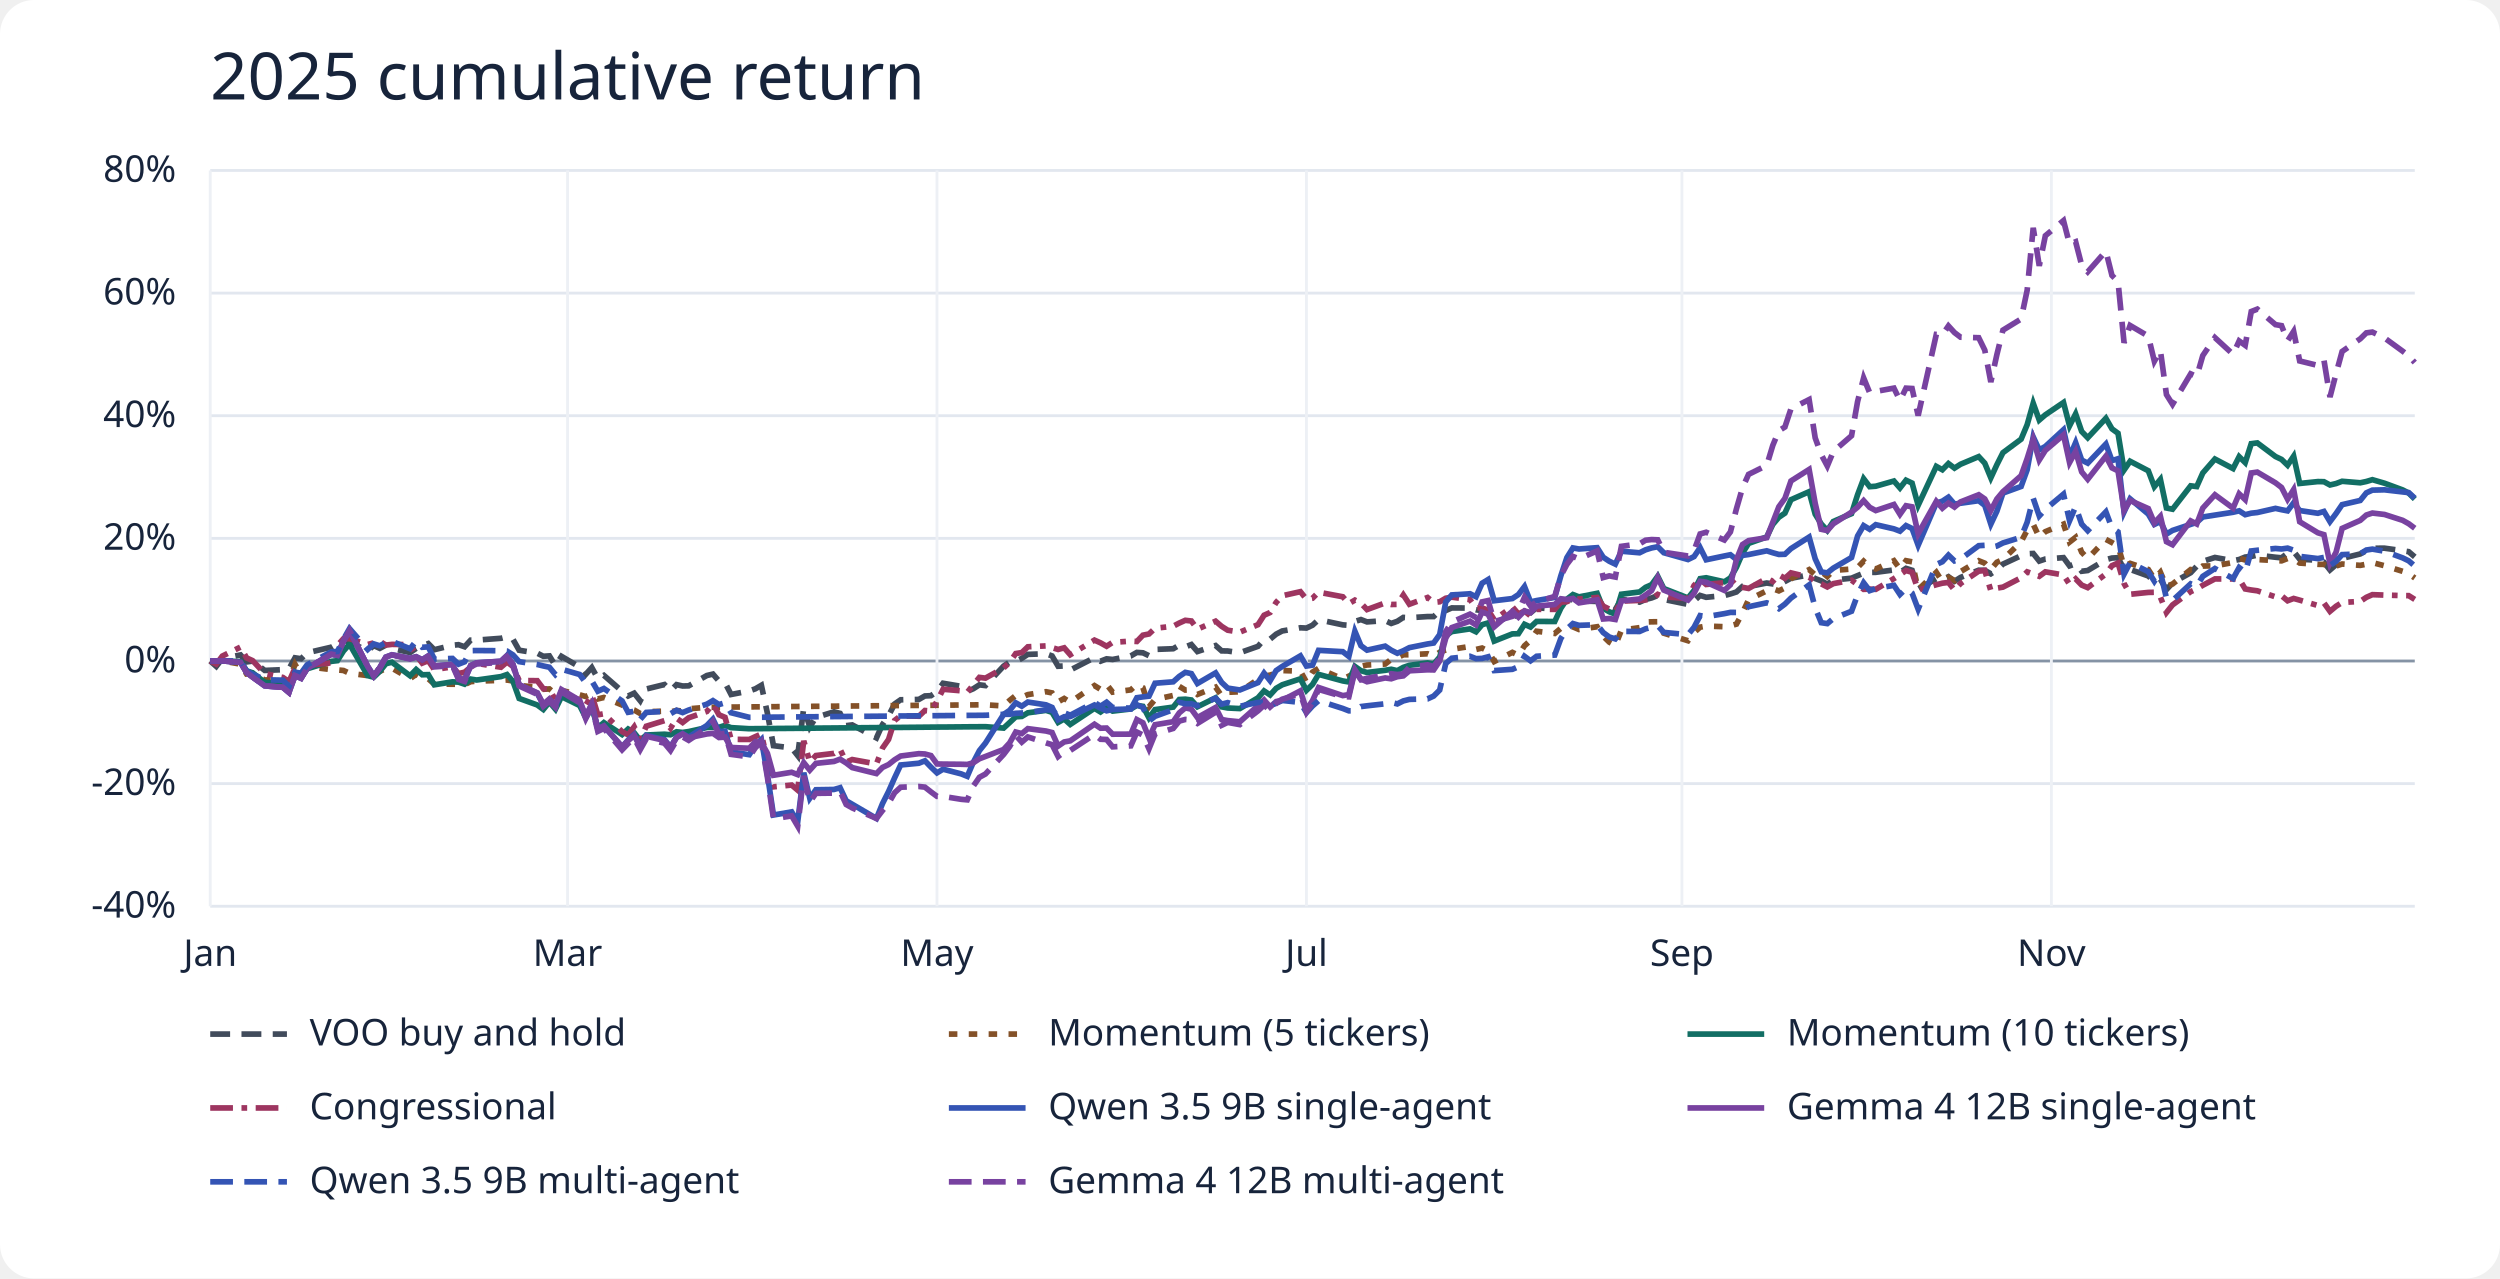
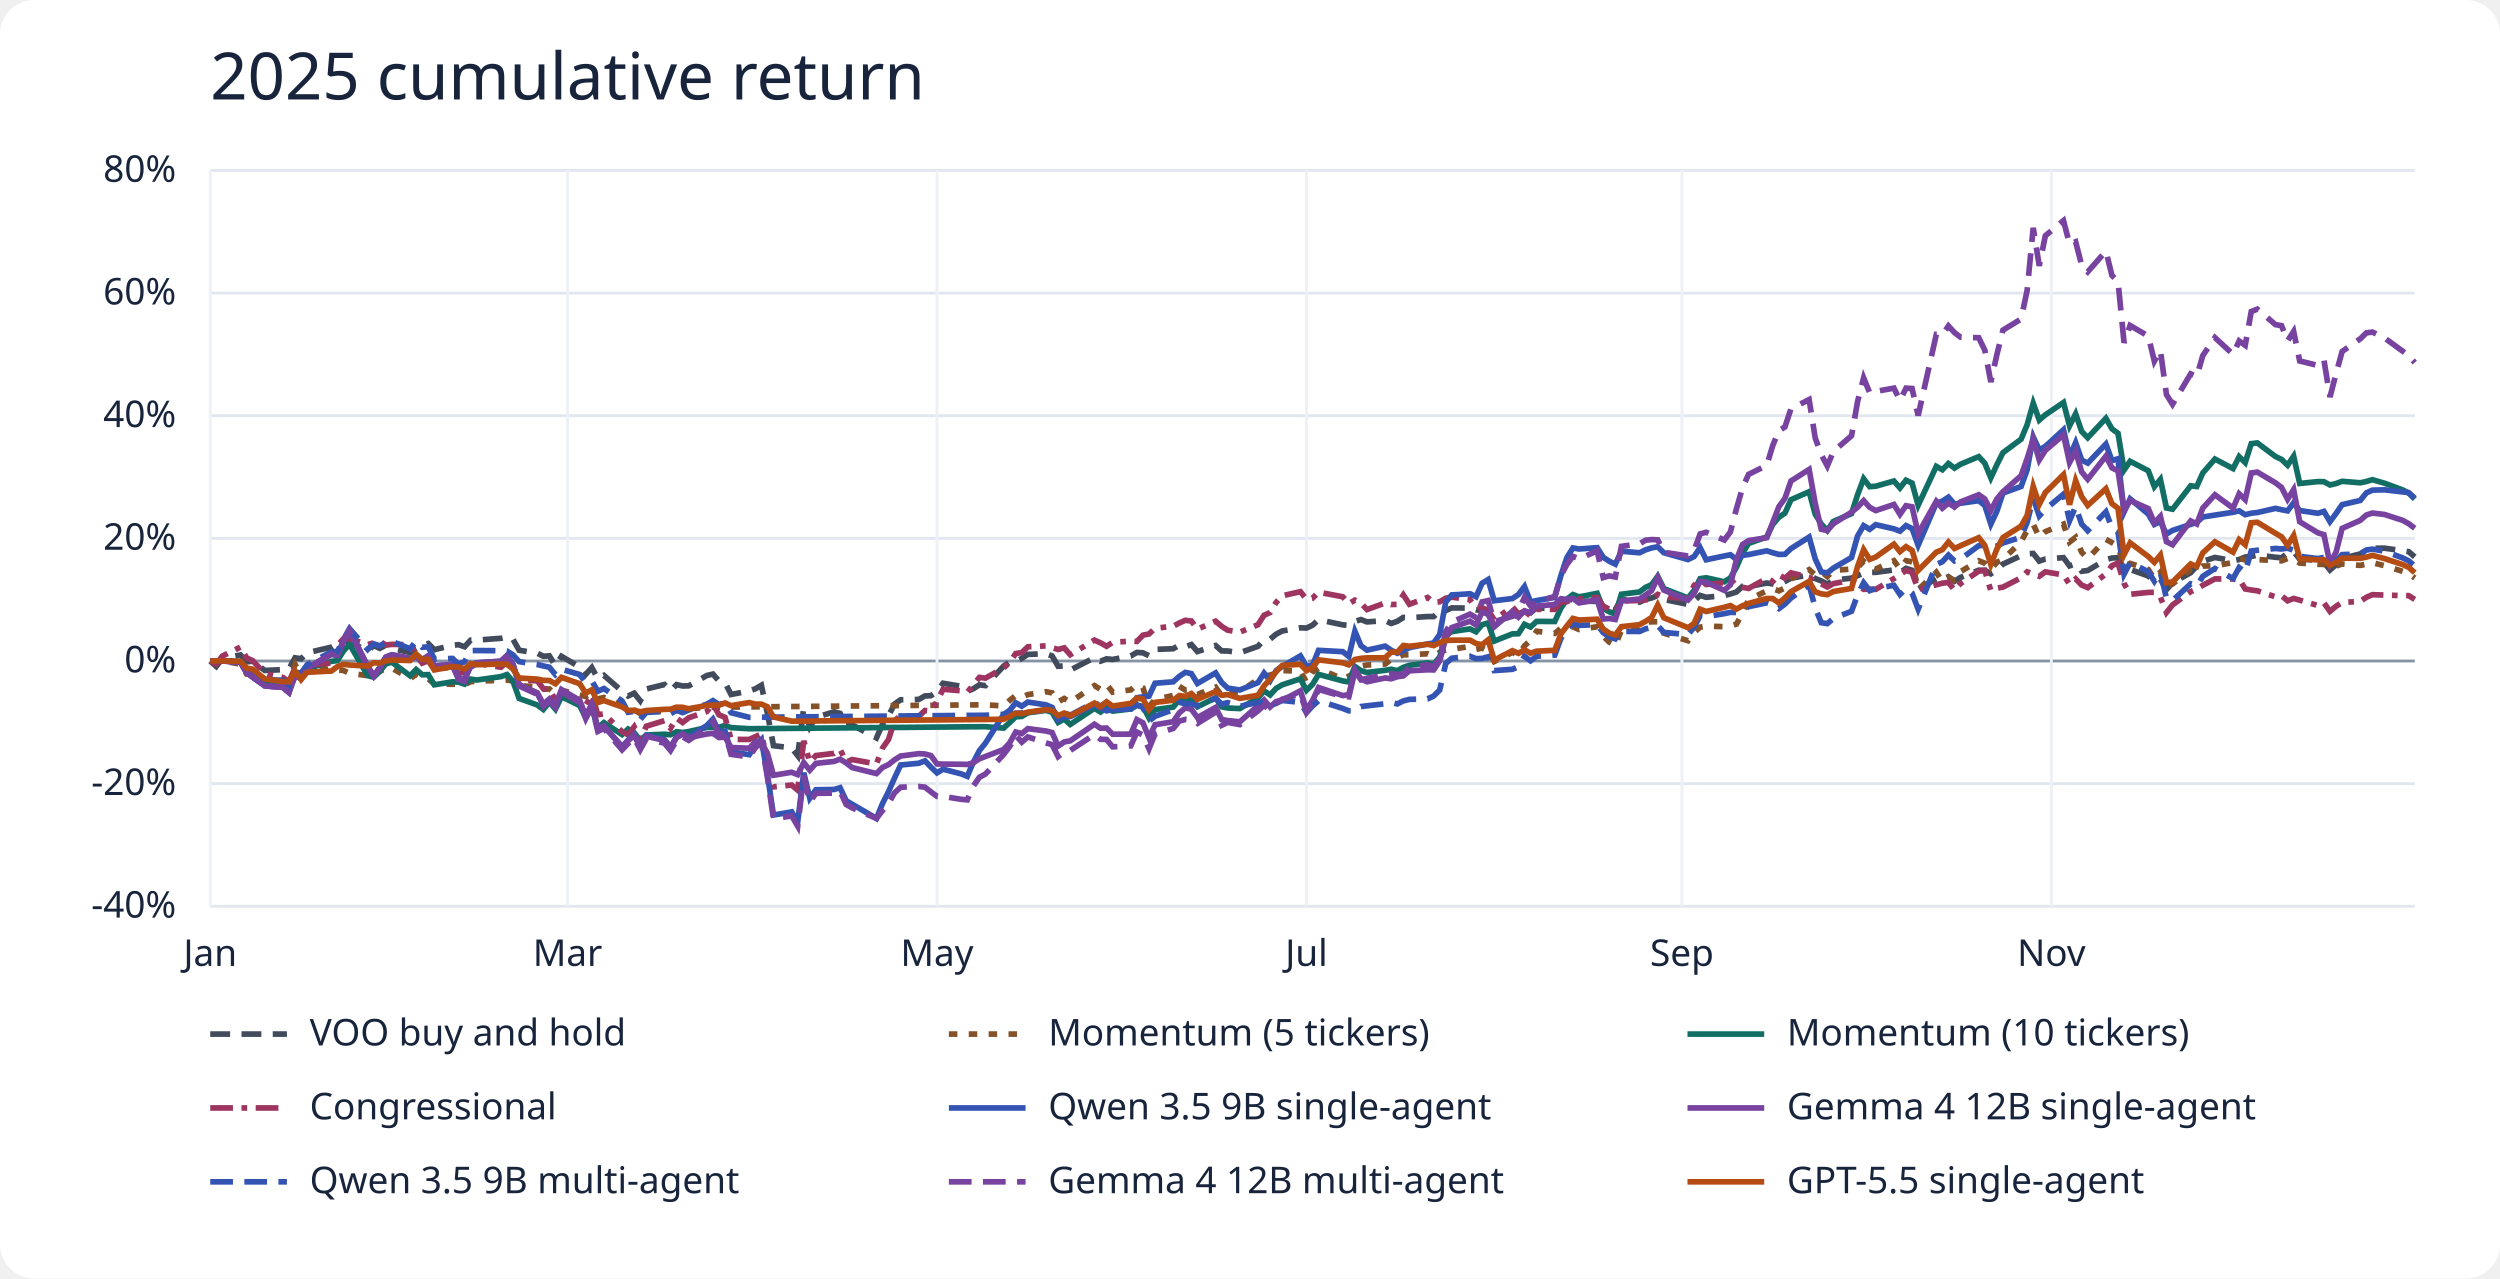
<svg xmlns="http://www.w3.org/2000/svg" aria-labelledby="title desc" viewBox="0 0 880 450" role="img">
  <rect width="880" height="450" rx="12" fill="white" />
  <g font-family="system-ui, sans-serif" fill="#17243b">
    <text x="74.00" y="35.00" font-size="23" text-anchor="start">2025 cumulative return</text>
    <path d="M74 319.00 H850" stroke="#e2e7ef" />
    <text x="62.00" y="323.00" font-size="13" text-anchor="end">-40%</text>
    <path d="M74 275.83 H850" stroke="#e2e7ef" />
    <text x="62.00" y="279.83" font-size="13" text-anchor="end">-20%</text>
    <path d="M74 232.67 H850" stroke="#8593a5" />
    <text x="62.00" y="236.67" font-size="13" text-anchor="end">0%</text>
    <path d="M74 189.50 H850" stroke="#e2e7ef" />
    <text x="62.00" y="193.50" font-size="13" text-anchor="end">20%</text>
    <path d="M74 146.33 H850" stroke="#e2e7ef" />
    <text x="62.00" y="150.33" font-size="13" text-anchor="end">40%</text>
    <path d="M74 103.17 H850" stroke="#e2e7ef" />
    <text x="62.00" y="107.17" font-size="13" text-anchor="end">60%</text>
    <path d="M74 60.00 H850" stroke="#e2e7ef" />
    <text x="62.00" y="64.00" font-size="13" text-anchor="end">80%</text>
    <path d="M74.00 60 V319" stroke="#edf0f5" />
    <text x="74.00" y="340.00" font-size="13" text-anchor="middle">Jan</text>
    <path d="M199.78 60 V319" stroke="#edf0f5" />
    <text x="199.78" y="340.00" font-size="13" text-anchor="middle">Mar</text>
    <path d="M329.82 60 V319" stroke="#edf0f5" />
    <text x="329.82" y="340.00" font-size="13" text-anchor="middle">May</text>
    <path d="M459.87 60 V319" stroke="#edf0f5" />
    <text x="459.87" y="340.00" font-size="13" text-anchor="middle">Jul</text>
    <path d="M592.04 60 V319" stroke="#edf0f5" />
    <text x="592.04" y="340.00" font-size="13" text-anchor="middle">Sep</text>
    <path d="M722.09 60 V319" stroke="#edf0f5" />
    <text x="722.09" y="340.00" font-size="13" text-anchor="middle">Nov</text>
    <polyline stroke="#414b5b" stroke-width="2" fill="none" stroke-dasharray="7 4" points="74.00,232.67 76.13,234.57 78.26,231.81 84.66,230.54 86.79,233.00 88.92,232.71 93.19,235.99 99.58,235.72 101.71,235.44 103.85,231.55 105.98,231.87 108.11,229.79 116.64,227.80 118.77,226.55 120.90,225.32 123.03,225.99 129.43,229.09 131.56,227.25 133.69,228.22 135.82,227.07 137.96,228.25 144.35,229.70 146.48,228.24 148.62,227.34 150.75,226.54 152.88,228.70 159.27,227.13 161.41,226.93 163.54,227.66 165.67,225.33 167.80,225.32 176.33,224.68 178.46,224.14 180.59,225.08 182.73,228.88 189.12,229.92 191.25,231.01 193.38,230.87 195.52,234.37 197.65,231.04 204.04,234.78 206.18,237.36 208.31,234.99 210.44,238.86 212.57,237.73 218.97,243.31 221.10,244.99 223.23,244.00 225.36,246.67 227.49,242.53 233.89,240.96 236.02,243.15 238.15,240.99 240.29,241.47 242.42,241.42 248.81,237.78 250.95,237.28 253.08,239.74 255.21,240.32 257.34,244.46 263.74,243.22 265.87,242.47 268.00,241.23 270.13,251.08 272.26,262.48 278.66,263.26 280.79,265.98 282.92,249.12 285.05,255.90 287.19,252.52 293.58,250.56 295.71,251.11 297.85,255.43 299.98,255.17 308.51,259.75 310.64,255.01 312.77,251.91 314.90,247.80 317.03,246.32 323.43,246.20 325.56,244.98 327.69,244.88 329.82,243.44 331.96,240.51 338.35,241.59 340.48,243.35 342.62,242.43 344.75,241.06 346.88,241.33 353.27,234.46 355.41,233.06 357.54,232.79 359.67,231.73 361.80,230.34 368.20,230.12 370.33,230.89 372.46,234.52 374.59,234.42 376.73,235.86 385.25,231.50 387.38,232.74 389.52,231.91 391.65,232.13 398.04,230.88 400.18,229.65 402.31,229.79 404.44,230.81 406.57,228.59 412.97,228.35 415.10,227.10 417.23,227.71 419.36,226.88 421.49,229.34 427.89,227.23 430.02,229.11 432.15,229.15 436.42,229.76 442.81,227.51 444.95,225.09 447.08,224.98 449.21,223.22 451.34,222.10 457.74,220.98 459.87,221.08 462.00,220.08 464.13,218.12 472.66,219.95 474.79,220.10 476.92,218.76 479.05,218.09 481.19,218.91 487.58,218.46 489.71,219.45 491.85,218.70 493.98,217.33 496.11,217.44 502.51,217.03 504.64,217.03 506.77,215.07 508.90,214.91 511.03,213.99 517.43,214.04 519.56,214.65 521.69,214.93 523.82,215.80 525.96,219.61 532.35,216.15 534.48,217.26 536.62,215.56 538.75,215.70 540.88,213.92 547.27,214.40 549.41,211.92 551.54,211.10 553.67,211.09 555.80,211.60 562.20,211.69 564.33,212.97 566.46,213.59 568.59,214.51 570.73,210.95 577.12,211.95 579.25,211.01 581.38,210.47 583.52,209.63 585.65,211.00 594.18,212.74 596.31,211.54 598.44,209.60 600.57,210.25 606.97,209.64 609.10,209.06 611.23,208.37 613.36,206.42 615.49,206.48 621.89,205.22 624.02,205.54 626.15,205.82 628.29,204.68 630.42,203.55 636.81,202.37 638.95,203.65 641.08,204.46 643.21,205.62 645.34,204.20 651.74,203.52 653.87,202.62 656.00,201.75 658.13,201.48 660.26,201.46 666.66,200.62 668.79,201.50 670.92,200.07 673.05,200.74 675.19,207.34 681.58,203.72 683.71,204.06 685.85,203.00 687.98,204.60 690.11,203.26 696.51,200.71 698.64,200.74 700.77,201.98 702.90,200.60 705.03,198.57 711.43,195.60 713.56,194.93 715.69,194.82 717.82,197.50 719.96,196.78 726.35,196.29 728.48,199.19 730.62,198.44 732.75,201.08 734.88,200.82 741.27,197.00 743.41,196.43 745.54,196.31 747.67,200.38 749.80,200.44 756.20,202.75 758.33,204.75 760.46,203.88 762.59,207.55 764.73,205.18 771.12,201.59 773.25,199.31 775.38,197.60 779.65,196.23 786.04,197.38 788.18,196.95 790.31,196.08 792.44,195.87 794.57,195.40 800.97,196.15 803.10,196.35 805.23,194.73 807.36,194.12 809.49,196.84 815.89,197.20 818.02,197.90 820.15,200.63 822.29,198.77 824.42,196.56 830.81,194.99 832.95,193.82 835.08,192.98 839.34,192.96 845.74,193.85 847.87,194.20 850.00,196.02" />
    <path stroke="#414b5b" stroke-width="2" fill="none" stroke-dasharray="7 4" d="M74 364 h27" />
    <text x="109.00" y="368.00" font-size="13" text-anchor="start">VOO buy and hold</text>
    <polyline stroke="#845128" stroke-width="2" fill="none" stroke-dasharray="3 4" points="74.00,232.67 76.13,232.65 78.26,232.63 84.66,233.78 86.79,237.23 88.92,237.01 93.19,239.38 99.58,238.89 101.71,239.82 103.85,233.85 105.98,237.46 108.11,234.66 116.64,235.70 118.77,235.81 120.90,236.01 123.03,236.99 129.43,237.81 131.56,235.51 133.69,236.33 135.82,235.29 137.96,235.18 144.35,238.87 146.48,237.41 148.62,238.73 150.75,238.91 152.88,240.82 159.27,240.84 161.41,240.89 163.54,241.00 165.67,239.95 167.80,239.76 176.33,239.49 178.46,239.37 180.59,239.71 182.73,241.27 189.12,241.92 191.25,242.63 193.38,242.50 195.52,244.27 197.65,243.01 204.04,244.58 206.18,245.17 208.31,244.20 210.44,246.03 212.57,245.51 218.97,248.16 221.10,249.28 223.23,249.93 225.36,251.16 227.49,250.50 233.89,250.35 236.02,250.58 238.15,250.09 240.29,250.29 242.42,249.50 248.81,248.97 250.95,248.95 253.08,248.93 255.21,248.91 257.34,248.89 263.74,248.83 265.87,248.81 268.00,248.80 270.13,248.78 272.26,248.76 278.66,248.70 280.79,248.68 282.92,248.66 285.05,248.64 287.19,248.62 293.58,248.57 295.71,248.55 297.85,248.53 299.98,248.51 308.51,248.43 310.64,248.41 312.77,248.39 314.90,248.37 317.03,248.35 323.43,248.30 325.56,248.28 327.69,248.26 329.82,248.24 331.96,248.22 338.35,248.16 340.48,248.14 342.62,248.12 344.75,248.10 346.88,248.09 353.27,248.50 355.41,246.53 357.54,244.82 359.67,245.41 361.80,244.50 368.20,243.48 370.33,243.91 372.46,247.05 374.59,245.87 376.73,247.18 385.25,241.33 387.38,242.65 389.52,240.90 391.65,243.64 398.04,242.84 400.18,240.93 402.31,242.08 404.44,248.80 406.57,246.20 412.97,244.81 415.10,241.61 417.23,242.90 419.36,242.83 421.49,244.45 427.89,241.88 430.02,244.97 432.15,243.69 436.42,243.50 442.81,239.13 444.95,237.99 447.08,237.63 449.21,236.92 451.34,236.04 457.74,236.23 459.87,240.12 462.00,236.58 464.13,235.27 472.66,239.03 474.79,238.01 476.92,236.98 479.05,234.58 481.19,234.08 487.58,233.75 489.71,232.07 491.85,231.49 493.98,230.49 496.11,230.46 502.51,230.13 504.64,231.06 506.77,229.59 508.90,228.79 511.03,228.55 517.43,227.55 519.56,228.61 521.69,228.11 523.82,229.16 525.96,232.86 532.35,229.64 534.48,230.67 536.62,227.31 538.75,225.41 540.88,222.20 547.27,222.97 549.41,221.16 551.54,220.63 553.67,220.66 555.80,221.58 562.20,220.61 564.33,223.95 566.46,226.03 568.59,227.25 570.73,221.83 577.12,220.93 579.25,218.97 581.38,218.88 583.52,218.86 585.65,222.88 594.18,225.54 596.31,222.66 598.44,220.76 600.57,220.38 606.97,220.60 609.10,220.29 611.23,219.69 613.36,215.75 615.49,211.10 621.89,207.96 624.02,207.23 626.15,207.99 628.29,206.95 630.42,203.68 636.81,200.51 638.95,202.37 641.08,201.20 643.21,202.94 645.34,200.79 651.74,200.30 653.87,199.77 656.00,197.54 658.13,199.57 660.26,200.29 666.66,197.36 668.79,200.26 670.92,197.36 673.05,197.76 675.19,207.59 681.58,201.44 683.71,204.74 685.85,203.25 687.98,204.34 690.11,201.22 696.51,197.38 698.64,198.24 700.77,200.46 702.90,197.91 705.03,196.93 711.43,190.71 713.56,186.64 715.69,184.53 717.82,189.13 719.96,187.14 726.35,184.50 728.48,190.82 730.62,189.14 732.75,194.38 734.88,196.62 741.27,189.87 743.41,190.98 745.54,192.22 747.67,199.37 749.80,198.30 756.20,200.46 758.33,203.81 760.46,201.43 762.59,206.41 764.73,205.58 771.12,200.48 773.25,200.80 775.38,199.24 779.65,199.20 786.04,197.99 788.18,196.52 790.31,197.12 792.44,196.65 794.57,196.97 800.97,197.32 803.10,197.42 805.23,196.59 807.36,196.75 809.49,198.20 815.89,198.64 818.02,198.67 820.15,199.70 822.29,199.25 824.42,198.53 830.81,199.01 832.95,198.60 835.08,198.03 839.34,199.14 845.74,201.11 847.87,201.96 850.00,203.45" />
    <path stroke="#845128" stroke-width="2" fill="none" stroke-dasharray="3 4" d="M334 364 h27" />
    <text x="369.00" y="368.00" font-size="13" text-anchor="start">Momentum (5 tickers)</text>
    <polyline stroke="#126e64" stroke-width="2" fill="none" points="74.00,232.67 76.13,232.65 78.26,232.63 84.66,232.89 86.79,236.13 88.92,236.83 93.19,240.18 99.58,240.79 101.71,242.02 103.85,236.64 105.98,238.41 108.11,235.42 116.64,232.79 118.77,232.55 120.90,229.15 123.03,226.76 129.43,237.83 131.56,238.37 133.69,236.30 135.82,233.64 137.96,233.10 144.35,237.87 146.48,235.67 148.62,237.52 150.75,237.47 152.88,241.05 159.27,240.00 161.41,240.12 163.54,240.83 165.67,239.04 167.80,239.37 176.33,238.17 178.46,237.44 180.59,239.89 182.73,245.85 189.12,248.15 191.25,249.73 193.38,247.13 195.52,249.63 197.65,245.23 204.04,248.35 206.18,252.60 208.31,249.10 210.44,256.18 212.57,254.36 218.97,258.56 221.10,256.62 223.23,257.93 225.36,260.64 227.49,258.73 233.89,258.44 236.02,258.64 238.15,257.59 240.29,257.82 242.42,257.51 248.81,256.08 250.95,255.98 253.08,256.01 255.21,255.35 257.34,256.13 263.74,256.51 265.87,256.49 268.00,256.47 270.13,256.45 272.26,256.43 278.66,256.38 280.79,256.36 282.92,256.34 285.05,256.32 287.19,256.30 293.58,256.25 295.71,256.23 297.85,256.21 299.98,256.19 308.51,256.12 310.64,256.10 312.77,256.08 314.90,256.06 317.03,256.05 323.43,255.99 325.56,255.97 327.69,255.95 329.82,255.93 331.96,255.92 338.35,255.86 340.48,255.84 342.62,255.82 344.75,255.81 346.88,255.79 353.27,256.29 355.41,254.32 357.54,252.32 359.67,252.18 361.80,250.91 368.20,250.05 370.33,250.74 372.46,254.29 374.59,253.09 376.73,255.00 385.25,249.33 387.38,250.62 389.52,249.09 391.65,250.31 398.04,249.56 400.18,248.29 402.31,248.63 404.44,252.70 406.57,249.78 412.97,248.90 415.10,246.23 417.23,246.11 419.36,246.40 421.49,248.78 427.89,245.63 430.02,248.82 432.15,249.21 436.42,249.42 442.81,245.63 444.95,243.20 447.08,244.63 449.21,242.29 451.34,241.05 457.74,238.95 459.87,243.00 462.00,240.93 464.13,237.38 472.66,239.69 474.79,240.05 476.92,234.59 479.05,236.09 481.19,236.71 487.58,235.95 489.71,235.58 491.85,236.07 493.98,234.91 496.11,234.19 502.51,233.36 504.64,233.76 506.77,231.29 508.90,223.77 511.03,222.32 517.43,221.37 519.56,222.40 521.69,219.89 523.82,219.27 525.96,225.66 532.35,223.13 534.48,223.07 536.62,219.75 538.75,220.72 540.88,218.74 547.27,218.77 549.41,214.11 551.54,210.92 553.67,209.29 555.80,210.10 562.20,208.85 564.33,214.14 566.46,215.35 568.59,216.23 570.73,209.17 577.12,208.37 579.25,206.74 581.38,205.79 583.52,202.85 585.65,207.16 594.18,210.49 596.31,207.84 598.44,203.69 600.57,203.37 606.97,204.79 609.10,203.42 611.23,199.67 613.36,194.71 615.49,191.28 621.89,189.01 624.02,184.60 626.15,182.08 628.29,180.63 630.42,175.90 636.81,173.08 638.95,180.99 641.08,184.44 643.21,186.73 645.34,183.55 651.74,180.79 653.87,174.15 656.00,168.51 658.13,171.31 660.26,171.15 666.66,169.32 668.79,171.77 670.92,169.04 673.05,170.05 675.19,177.86 681.58,164.17 683.71,165.35 685.85,163.17 687.98,164.78 690.11,163.42 696.51,160.73 698.64,163.04 700.77,168.20 702.90,163.58 705.03,159.35 711.43,154.59 713.56,149.49 715.69,141.95 717.82,147.86 719.96,146.02 726.35,141.68 728.48,149.90 730.62,145.69 732.75,151.88 734.88,154.09 741.27,147.24 743.41,150.96 745.54,152.51 747.67,165.44 749.80,162.37 756.20,165.71 758.33,171.32 760.46,168.75 762.59,178.81 764.73,179.24 771.12,171.01 773.25,171.27 775.38,166.49 779.65,161.58 786.04,164.94 788.18,160.75 790.31,162.84 792.44,156.17 794.57,155.90 800.97,160.70 803.10,161.71 805.23,163.76 807.36,160.58 809.49,170.18 815.89,169.52 818.02,169.56 820.15,170.71 822.29,170.21 824.42,169.41 830.81,169.94 832.95,169.49 835.08,168.85 839.34,170.09 845.74,172.45 847.87,173.56 850.00,175.68" />
    <path stroke="#126e64" stroke-width="2" fill="none" d="M594 364 h27" />
    <text x="629.00" y="368.00" font-size="13" text-anchor="start">Momentum (10 tickers)</text>
    <polyline stroke="#9d3560" stroke-width="2" fill="none" stroke-dasharray="8 3 2 3" points="74.00,232.67 76.13,233.77 78.26,230.94 84.66,227.77 86.79,231.57 88.92,232.54 93.19,237.10 99.58,238.46 101.71,239.94 103.85,235.13 105.98,237.69 108.11,234.26 116.64,233.32 118.77,227.18 120.90,224.83 123.03,224.81 129.43,226.87 131.56,226.29 133.69,225.74 135.82,227.07 137.96,226.82 144.35,226.92 146.48,230.65 148.62,233.43 150.75,232.56 152.88,235.70 159.27,234.73 161.41,237.08 163.54,236.62 165.67,234.81 167.80,233.51 176.33,234.87 178.46,233.05 180.59,234.59 182.73,239.53 189.12,239.61 191.25,242.44 193.38,242.62 195.52,246.43 197.65,243.57 204.04,246.49 206.18,248.27 208.31,244.59 210.44,251.61 212.57,251.24 218.97,257.54 221.10,258.66 223.23,255.83 225.36,260.26 227.49,255.63 233.89,253.66 236.02,256.33 238.15,252.82 240.29,254.32 242.42,252.66 248.81,250.44 250.95,247.82 253.08,251.61 255.21,252.51 257.34,260.25 263.74,260.29 265.87,259.30 268.00,258.38 270.13,267.77 272.26,276.97 278.66,276.34 280.79,278.14 282.92,260.78 285.05,268.27 287.19,265.95 293.58,265.19 295.71,263.74 297.85,268.26 299.98,267.36 308.51,268.91 310.64,263.32 312.77,260.28 314.90,253.60 317.03,251.95 323.43,252.11 325.56,250.10 327.69,250.28 329.82,246.89 331.96,242.62 338.35,243.16 340.48,243.68 342.62,241.06 344.75,238.44 346.88,238.70 353.27,235.12 355.41,233.13 357.54,230.05 359.67,229.71 361.80,227.67 368.20,227.36 370.33,227.96 372.46,228.61 374.59,228.03 376.73,230.47 385.25,225.32 387.38,226.28 389.52,227.48 391.65,226.11 398.04,225.68 400.18,225.80 402.31,223.58 404.44,223.16 406.57,221.15 412.97,220.43 415.10,219.31 417.23,218.35 419.36,218.59 421.49,221.48 427.89,218.66 430.02,220.47 432.15,221.83 436.42,222.51 442.81,219.89 444.95,216.56 447.08,215.61 449.21,212.03 451.34,209.71 457.74,208.27 459.87,210.92 462.00,210.58 464.13,208.45 472.66,210.06 474.79,212.49 476.92,211.24 479.05,212.32 481.19,214.57 487.58,212.23 489.71,212.78 491.85,212.74 493.98,209.43 496.11,212.69 502.51,210.32 504.64,212.05 506.77,211.83 508.90,210.57 511.03,210.20 517.43,211.07 519.56,214.02 521.69,213.98 523.82,214.80 525.96,218.17 532.35,213.58 534.48,216.11 536.62,215.08 538.75,216.79 540.88,214.49 547.27,214.49 549.41,212.00 551.54,211.79 553.67,210.80 555.80,210.84 562.20,210.32 564.33,213.36 566.46,214.41 568.59,215.35 570.73,211.59 577.12,211.35 579.25,211.16 581.38,210.82 583.52,209.22 585.65,210.04 594.18,210.73 596.31,206.09 598.44,203.88 600.57,205.74 606.97,205.09 609.10,203.86 611.23,206.13 613.36,206.74 615.49,207.13 621.89,203.58 624.02,204.68 626.15,202.36 628.29,203.56 630.42,201.65 636.81,203.19 638.95,204.64 641.08,205.52 643.21,206.61 645.34,205.43 651.74,204.23 653.87,205.81 656.00,207.45 658.13,207.36 660.26,207.45 666.66,203.66 668.79,202.28 670.92,200.83 673.05,201.45 675.19,207.71 681.58,205.83 683.71,205.28 685.85,205.02 687.98,207.73 690.11,205.39 696.51,201.05 698.64,200.80 700.77,207.91 702.90,207.02 705.03,206.67 711.43,203.37 713.56,201.29 715.69,202.03 717.82,202.86 719.96,201.29 726.35,202.39 728.48,205.68 730.62,203.77 732.75,205.95 734.88,206.85 741.27,202.05 743.41,199.11 745.54,198.17 747.67,205.41 749.80,209.19 756.20,208.53 758.33,208.49 760.46,210.21 762.59,215.62 764.73,212.93 771.12,208.25 773.25,207.32 775.38,206.02 779.65,203.78 786.04,203.80 788.18,203.80 790.31,207.31 792.44,207.68 794.57,207.96 800.97,210.09 803.10,209.70 805.23,211.47 807.36,210.66 809.49,211.25 815.89,213.14 818.02,212.20 820.15,215.19 822.29,213.40 824.42,212.07 830.81,211.70 832.95,210.26 835.08,209.32 839.34,209.47 845.74,209.65 847.87,209.67 850.00,211.00" />
    <path stroke="#9d3560" stroke-width="2" fill="none" stroke-dasharray="8 3 2 3" d="M74 390 h27" />
    <text x="109.00" y="394.00" font-size="13" text-anchor="start">Congressional</text>
    <polyline stroke="#3454b4" stroke-width="2" fill="none" points="74.00,232.67 76.13,232.65 78.26,232.63 84.66,233.16 86.79,236.70 88.92,238.32 93.19,241.43 99.58,241.93 101.71,243.73 103.85,237.80 105.98,238.74 108.11,235.27 116.64,230.24 118.77,230.68 120.90,225.67 123.03,221.95 129.43,234.57 131.56,237.94 133.69,235.03 135.82,231.30 137.96,230.49 144.35,231.77 146.48,231.18 148.62,232.22 150.75,230.87 152.88,234.42 159.27,233.88 161.41,238.60 163.54,239.35 165.67,234.26 167.80,233.32 176.33,232.79 178.46,230.79 180.59,233.92 182.73,241.05 189.12,244.00 191.25,248.14 193.38,246.25 195.52,248.59 197.65,243.21 204.04,247.05 206.18,252.30 208.31,248.03 210.44,256.60 212.57,255.55 218.97,262.90 221.10,260.49 223.23,258.60 225.36,262.64 227.49,258.85 233.89,260.36 236.02,262.93 238.15,259.48 240.29,258.22 242.42,259.45 248.81,255.37 250.95,253.14 253.08,257.54 255.21,257.39 257.34,264.68 263.74,265.65 265.87,262.39 268.00,260.31 270.13,272.65 272.26,286.89 278.66,285.77 280.79,289.30 282.92,271.99 285.05,281.01 287.19,277.99 293.58,277.89 295.71,277.27 297.85,281.85 299.98,283.09 308.51,288.08 310.64,282.86 312.77,278.62 314.90,273.80 317.03,269.27 323.43,268.66 325.56,267.80 327.69,270.01 329.82,272.05 331.96,270.76 338.35,272.41 340.48,273.27 342.62,268.29 344.75,264.22 346.88,261.57 353.27,251.48 355.41,250.03 357.54,247.39 359.67,248.59 361.80,247.12 368.20,248.10 370.33,249.01 372.46,253.36 374.59,252.29 376.73,252.24 385.25,248.15 387.38,249.26 389.52,250.21 391.65,249.74 398.04,249.57 400.18,245.60 402.31,245.30 404.44,245.05 406.57,240.50 412.97,240.00 415.10,238.09 417.23,236.67 419.36,237.11 421.49,240.59 427.89,236.86 430.02,240.21 432.15,242.21 436.42,242.87 442.81,240.29 444.95,236.93 447.08,239.61 449.21,236.04 451.34,234.59 457.74,230.86 459.87,234.45 462.00,234.13 464.13,228.92 472.66,229.39 474.79,231.07 476.92,222.21 479.05,227.28 481.19,228.85 487.58,227.44 489.71,228.87 491.85,229.95 493.98,229.06 496.11,227.96 502.51,226.67 504.64,226.34 506.77,223.35 508.90,211.91 511.03,209.41 517.43,209.00 519.56,210.05 521.69,205.30 523.82,204.00 525.96,211.46 532.35,210.69 534.48,209.29 536.62,206.46 538.75,211.86 540.88,211.40 547.27,210.29 549.41,202.71 551.54,196.28 553.67,192.87 555.80,193.25 562.20,192.78 564.33,196.15 566.46,197.55 568.59,198.58 570.73,194.03 577.12,194.58 579.25,193.53 581.38,192.87 583.52,192.45 585.65,194.56 594.18,196.96 596.31,195.92 598.44,192.78 600.57,197.04 606.97,195.70 609.10,195.27 611.23,196.94 613.36,195.49 615.49,195.20 621.89,193.89 624.02,194.57 626.15,195.16 628.29,195.10 630.42,193.11 636.81,189.05 638.95,196.71 641.08,201.31 643.21,201.66 645.34,199.97 651.74,196.24 653.87,188.67 656.00,185.02 658.13,186.32 660.26,184.68 666.66,186.16 668.79,186.97 670.92,185.00 673.05,186.04 675.19,191.93 681.58,177.10 683.71,176.41 685.85,175.00 687.98,177.45 690.11,177.14 696.51,176.25 698.64,177.90 700.77,184.50 702.90,179.95 705.03,173.57 711.43,171.24 713.56,165.36 715.69,153.79 717.82,158.36 719.96,157.15 726.35,151.26 728.48,160.80 730.62,155.80 732.75,161.94 734.88,163.03 741.27,156.30 743.41,162.15 745.54,161.47 747.67,180.20 749.80,175.59 756.20,180.96 758.33,184.60 760.46,183.58 762.59,187.98 764.73,186.71 771.12,184.58 773.25,183.87 775.38,181.98 779.65,181.31 786.04,180.32 788.18,179.82 790.31,181.17 792.44,180.64 794.57,180.41 800.97,178.95 803.10,179.42 805.23,179.83 807.36,176.98 809.49,179.71 815.89,180.67 818.02,180.03 820.15,183.62 822.29,180.76 824.42,177.64 830.81,176.16 832.95,173.49 835.08,172.53 839.34,172.42 845.74,173.16 847.87,173.40 850.00,175.35" />
    <path stroke="#3454b4" stroke-width="2" fill="none" d="M334 390 h27" />
    <text x="369.00" y="394.00" font-size="13" text-anchor="start">Qwen 3.5 9B single-agent</text>
    <polyline stroke="#7842a0" stroke-width="2" fill="none" points="74.00,232.67 76.13,232.65 78.26,232.63 84.66,233.16 86.79,236.70 88.92,238.32 93.19,241.43 99.58,241.93 101.71,243.73 103.85,237.80 105.98,238.74 108.11,235.27 116.64,230.24 118.77,230.68 120.90,225.67 123.03,221.95 129.43,234.57 131.56,237.94 133.69,235.03 135.82,231.30 137.96,230.49 144.35,231.77 146.48,231.18 148.62,232.22 150.75,230.87 152.88,234.42 159.27,233.88 161.41,238.60 163.54,239.35 165.67,234.26 167.80,233.32 176.33,232.74 178.46,230.76 180.59,233.95 182.73,241.00 189.12,243.87 191.25,247.90 193.38,246.05 195.52,248.15 197.65,242.73 204.04,246.52 206.18,252.06 208.31,247.83 210.44,256.56 212.57,255.53 218.97,262.83 221.10,260.73 223.23,258.86 225.36,262.96 227.49,259.17 233.89,260.64 236.02,263.13 238.15,259.60 240.29,258.37 242.42,259.69 248.81,258.36 250.95,258.13 253.08,259.61 255.21,259.46 257.34,263.12 263.74,263.39 265.87,261.10 268.00,261.30 270.13,265.17 272.26,272.89 278.66,271.84 280.79,272.67 282.92,268.45 285.05,271.09 287.19,268.71 293.58,268.03 295.71,267.23 297.85,268.56 299.98,270.19 308.51,272.30 310.64,270.14 312.77,269.13 314.90,267.44 317.03,266.12 323.43,265.29 325.56,265.40 327.69,265.96 329.82,268.91 331.96,268.96 338.35,269.02 340.48,269.08 342.62,268.49 344.75,267.09 346.88,266.28 353.27,263.81 355.41,261.48 357.54,257.67 359.67,258.22 361.80,256.48 368.20,257.32 370.33,257.85 372.46,262.63 374.59,261.17 376.73,260.77 385.25,254.92 387.38,256.33 389.52,256.27 391.65,258.44 398.04,258.41 400.18,253.30 402.31,254.43 404.44,259.71 406.57,255.11 412.97,254.04 415.10,250.93 417.23,249.17 419.36,249.62 421.49,252.58 427.89,249.04 430.02,253.26 432.15,253.65 436.42,254.08 442.81,248.41 444.95,246.38 447.08,248.85 449.21,246.95 451.34,246.51 457.74,243.18 459.87,249.85 462.00,246.63 464.13,242.00 472.66,244.85 474.79,244.51 476.92,235.74 479.05,238.99 481.19,239.98 487.58,238.64 489.71,238.93 491.85,238.20 493.98,237.91 496.11,236.12 502.51,235.77 504.64,235.82 506.77,232.65 508.90,224.64 511.03,220.91 517.43,218.65 519.56,219.99 521.69,215.48 523.82,216.19 525.96,220.64 532.35,215.18 534.48,217.22 536.62,215.04 538.75,215.63 540.88,213.34 547.27,212.78 549.41,210.76 551.54,211.03 553.67,210.64 555.80,212.22 562.20,211.15 564.33,217.88 566.46,217.72 568.59,218.06 570.73,211.53 577.12,210.84 579.25,209.45 581.38,207.87 583.52,203.29 585.65,207.71 594.18,211.23 596.31,208.86 598.44,204.64 600.57,204.95 606.97,207.81 609.10,205.82 611.23,196.95 613.36,191.68 615.49,190.30 621.89,189.27 624.02,183.87 626.15,178.38 628.29,175.43 630.42,169.30 636.81,165.25 638.95,177.18 641.08,186.31 643.21,186.77 645.34,184.37 651.74,180.28 653.87,178.54 656.00,176.22 658.13,178.58 660.26,179.72 666.66,177.58 668.79,181.03 670.92,178.01 673.05,178.40 675.19,187.89 681.58,176.46 683.71,178.88 685.85,177.09 687.98,178.49 690.11,176.67 696.51,174.15 698.64,175.63 700.77,179.71 702.90,175.64 705.03,173.08 711.43,167.44 713.56,161.42 715.69,154.65 717.82,161.92 719.96,158.54 726.35,153.08 728.48,162.82 730.62,158.89 732.75,166.11 734.88,168.70 741.27,160.57 743.41,164.69 745.54,165.74 747.67,179.62 749.80,176.18 756.20,179.02 758.33,184.07 760.46,181.76 762.59,190.67 764.73,191.76 771.12,183.35 773.25,184.44 775.38,178.85 779.65,174.16 786.04,178.86 788.18,173.83 790.31,175.87 792.44,166.48 794.57,166.18 800.97,169.96 803.10,171.59 805.23,175.74 807.36,172.33 809.49,183.66 815.89,187.54 818.02,188.20 820.15,198.37 822.29,194.37 824.42,186.00 830.81,183.17 832.95,181.29 835.08,180.59 839.34,181.09 845.74,183.16 847.87,184.35 850.00,185.94" />
    <path stroke="#7842a0" stroke-width="2" fill="none" d="M594 390 h27" />
    <text x="629.00" y="394.00" font-size="13" text-anchor="start">Gemma 4 12B single-agent</text>
    <polyline stroke="#3454b4" stroke-width="2" fill="none" stroke-dasharray="8 4" points="74.00,232.67 76.13,232.65 78.26,232.63 84.66,232.69 86.79,236.16 88.92,237.27 93.19,239.27 99.58,239.42 101.71,241.56 103.85,236.61 105.98,236.95 108.11,234.00 116.64,229.44 118.77,229.32 120.90,225.01 123.03,221.27 129.43,228.61 131.56,226.65 133.69,227.32 135.82,226.21 137.96,225.76 144.35,228.36 146.48,225.62 148.62,227.84 150.75,227.70 152.88,231.98 159.27,231.77 161.41,233.79 163.54,232.96 165.67,229.03 167.80,228.99 176.33,229.06 178.46,229.18 180.59,230.53 182.73,232.89 189.12,233.90 191.25,234.42 193.38,234.87 195.52,237.47 197.65,235.57 204.04,237.42 206.18,240.34 208.31,239.67 210.44,243.30 212.57,242.35 218.97,246.73 221.10,250.73 223.23,250.38 225.36,253.23 227.49,250.77 233.89,250.40 236.02,251.23 238.15,250.02 240.29,250.83 242.42,249.93 248.81,247.87 250.95,246.62 253.08,248.00 255.21,247.38 257.34,250.88 263.74,252.50 265.87,252.48 268.00,252.46 270.13,252.45 272.26,252.43 278.66,252.37 280.79,252.35 282.92,252.33 285.05,252.31 287.19,252.29 293.58,252.24 295.71,252.22 297.85,252.20 299.98,252.18 308.51,252.11 310.64,252.09 312.77,252.07 314.90,252.05 317.03,252.03 323.43,251.97 325.56,251.96 327.69,251.94 329.82,251.92 331.96,251.90 338.35,251.84 340.48,251.82 342.62,251.81 344.75,251.79 346.88,251.77 353.27,251.44 355.41,251.43 357.54,251.08 359.67,250.98 361.80,250.86 368.20,249.82 370.33,250.00 372.46,251.88 374.59,250.89 376.73,251.75 385.25,247.25 387.38,248.59 389.52,247.18 391.65,249.04 398.04,249.26 400.18,248.10 402.31,249.02 404.44,253.80 406.57,252.14 412.97,249.81 415.10,247.21 417.23,247.71 419.36,247.71 421.49,248.41 427.89,245.79 430.02,247.86 432.15,247.32 436.42,248.62 442.81,247.25 444.95,247.13 447.08,248.39 449.21,247.56 451.34,246.56 457.74,247.25 459.87,250.86 462.00,248.52 464.13,246.65 472.66,249.38 474.79,250.21 476.92,250.19 479.05,248.71 481.19,248.44 487.58,247.73 489.71,247.23 491.85,247.78 493.98,246.72 496.11,246.18 502.51,246.00 504.64,245.02 506.77,242.90 508.90,233.55 511.03,231.69 517.43,231.01 519.56,231.84 521.69,231.76 523.82,231.19 525.96,236.04 532.35,235.60 534.48,234.68 536.62,231.01 538.75,232.60 540.88,231.00 547.27,230.59 549.41,224.76 551.54,221.41 553.67,219.49 555.80,220.12 562.20,219.90 564.33,222.66 566.46,224.22 568.59,224.89 570.73,222.24 577.12,222.28 579.25,221.34 581.38,220.80 583.52,220.22 585.65,222.60 594.18,223.41 596.31,220.79 598.44,216.69 600.57,217.08 606.97,216.00 609.10,215.56 611.23,215.57 613.36,214.80 615.49,213.56 621.89,212.19 624.02,212.92 626.15,214.25 628.29,212.64 630.42,210.52 636.81,205.90 638.95,213.97 641.08,219.19 643.21,219.51 645.34,217.72 651.74,215.16 653.87,209.40 656.00,205.13 658.13,207.91 660.26,207.17 666.66,206.04 668.79,209.25 670.92,207.16 673.05,208.79 675.19,214.44 681.58,198.69 683.71,197.73 685.85,195.40 687.98,197.44 690.11,196.82 696.51,192.08 698.64,191.95 700.77,192.69 702.90,192.20 705.03,191.12 711.43,189.12 713.56,183.82 715.69,175.40 717.82,181.61 719.96,179.27 726.35,173.93 728.48,183.31 730.62,178.30 732.75,184.48 734.88,186.80 741.27,180.16 743.41,185.87 745.54,187.23 747.67,202.10 749.80,198.04 756.20,201.23 758.33,204.61 760.46,201.40 762.59,210.57 764.73,211.39 771.12,205.50 773.25,206.31 775.38,202.87 779.65,200.12 786.04,203.66 788.18,199.78 790.31,201.41 792.44,193.94 794.57,193.69 800.97,193.06 803.10,193.24 805.23,192.94 807.36,193.68 809.49,195.84 815.89,196.62 818.02,196.21 820.15,199.05 822.29,197.61 824.42,195.23 830.81,194.95 832.95,193.61 835.08,193.29 839.34,194.02 845.74,196.38 847.87,197.42 850.00,199.25" />
    <path stroke="#3454b4" stroke-width="2" fill="none" stroke-dasharray="8 4" d="M74 416 h27" />
    <text x="109.00" y="420.00" font-size="13" text-anchor="start">Qwen 3.5 9B multi-agent</text>
    <polyline stroke="#7842a0" stroke-width="2" fill="none" stroke-dasharray="8 4" points="74.00,232.67 76.13,232.65 78.26,232.63 84.66,233.16 86.79,236.70 88.92,238.32 93.19,241.43 99.58,241.93 101.71,243.73 103.85,237.80 105.98,238.74 108.11,235.27 116.64,230.24 118.77,230.68 120.90,225.67 123.03,221.95 129.43,234.60 131.56,237.96 133.69,235.11 135.82,231.36 137.96,230.52 144.35,231.96 146.48,231.31 148.62,232.47 150.75,231.13 152.88,234.75 159.27,234.30 161.41,239.16 163.54,239.86 165.67,234.68 167.80,233.72 176.33,233.17 178.46,231.15 180.59,234.34 182.73,241.47 189.12,244.39 191.25,248.61 193.38,246.82 195.52,249.00 197.65,243.57 204.04,247.39 206.18,252.95 208.31,248.68 210.44,257.44 212.57,256.42 218.97,263.94 221.10,261.73 223.23,259.75 225.36,263.87 227.49,260.05 233.89,261.61 236.02,264.17 238.15,260.62 240.29,259.38 242.42,260.60 248.81,256.30 250.95,253.99 253.08,258.42 255.21,258.15 257.34,265.54 263.74,266.41 265.87,263.23 268.00,261.09 270.13,273.60 272.26,288.24 278.66,287.18 280.79,290.81 282.92,273.11 285.05,282.32 287.19,279.25 293.58,279.17 295.71,278.53 297.85,283.18 299.98,284.39 308.51,288.10 310.64,285.31 312.77,282.77 314.90,279.05 317.03,277.10 323.43,276.84 325.56,277.07 327.69,278.74 329.82,280.31 331.96,280.33 338.35,281.36 340.48,281.55 342.62,276.67 344.75,273.61 346.88,272.45 353.27,265.58 355.41,262.77 357.54,258.86 359.67,261.23 361.80,259.40 368.20,261.50 370.33,262.11 372.46,266.32 374.59,264.59 376.73,264.16 385.25,258.55 387.38,260.22 389.52,260.30 391.65,262.89 398.04,262.54 400.18,257.69 402.31,258.73 404.44,263.58 406.57,258.35 412.97,256.42 415.10,253.83 417.23,253.25 419.36,253.39 421.49,254.65 427.89,250.69 430.02,255.30 432.15,254.29 436.42,255.07 442.81,250.23 444.95,248.22 447.08,250.14 449.21,247.45 451.34,246.12 457.74,244.25 459.87,250.63 462.00,247.37 464.13,242.68 472.66,245.20 474.79,245.28 476.92,236.13 479.05,239.28 481.19,238.76 487.58,237.59 489.71,237.16 491.85,237.43 493.98,237.19 496.11,234.83 502.51,234.02 504.64,234.63 506.77,231.68 508.90,222.30 511.03,218.98 517.43,216.17 519.56,217.38 521.69,211.86 523.82,211.40 525.96,218.80 532.35,216.95 534.48,215.23 536.62,210.24 538.75,213.27 540.88,211.91 547.27,209.94 549.41,202.73 551.54,198.66 553.67,195.85 555.80,196.74 562.20,193.92 564.33,203.30 566.46,202.71 568.59,203.12 570.73,192.31 577.12,191.43 579.25,190.15 581.38,189.93 583.52,190.02 585.65,194.40 594.18,195.71 596.31,193.79 598.44,187.95 600.57,187.35 606.97,190.08 609.10,187.24 611.23,179.09 613.36,171.71 615.49,166.98 621.89,163.81 624.02,156.78 626.15,151.62 628.29,150.30 630.42,143.90 636.81,140.65 638.95,154.15 641.08,160.04 643.21,164.04 645.34,158.91 651.74,153.38 653.87,141.34 656.00,133.02 658.13,138.25 660.26,137.78 666.66,136.62 668.79,140.97 670.92,136.63 673.05,136.75 675.19,146.28 681.58,117.72 683.71,117.85 685.85,114.73 687.98,117.07 690.11,118.69 696.51,118.88 698.64,123.24 700.77,134.48 702.90,124.83 705.03,116.21 711.43,112.28 713.56,102.17 715.69,80.19 717.82,93.58 719.96,82.98 726.35,77.65 728.48,85.94 730.62,85.10 732.75,93.33 734.88,95.68 741.27,88.39 743.41,96.96 745.54,99.10 747.67,120.65 749.80,114.57 756.20,118.32 758.33,127.16 760.46,123.37 762.59,138.91 764.73,142.32 771.12,131.60 773.25,132.53 775.38,125.16 779.65,118.84 786.04,124.72 788.18,120.02 790.31,121.55 792.44,109.66 794.57,108.82 800.97,114.27 803.10,114.63 805.23,119.99 807.36,116.65 809.49,127.06 815.89,128.64 818.02,126.70 820.15,139.76 822.29,131.53 824.42,123.73 830.81,119.27 832.95,117.17 835.08,116.89 839.34,118.95 845.74,123.62 847.87,125.26 850.00,127.62" />
    <path stroke="#7842a0" stroke-width="2" fill="none" stroke-dasharray="8 4" d="M334 416 h27" />
    <text x="369.00" y="420.00" font-size="13" text-anchor="start">Gemma 4 12B multi-agent</text>
+     <polyline stroke="#b44c13" stroke-width="2" fill="none" points="74.00,232.67 76.13,232.65 78.26,232.63 84.66,232.78 86.79,235.15 88.92,235.55 93.19,238.96 99.58,239.95 101.71,240.00 103.85,236.16 105.98,239.20 108.11,236.64 116.64,236.21 118.77,234.64 120.90,233.85 123.03,234.09 129.43,234.44 131.56,233.30 133.69,233.39 135.82,232.67 137.96,232.32 144.35,232.50 146.48,230.23 148.62,232.12 150.75,232.08 152.88,235.81 159.27,234.66 161.41,234.78 163.54,235.52 165.67,233.60 167.80,233.98 176.33,233.73 178.46,233.82 180.59,235.55 182.73,238.66 189.12,239.04 191.25,239.47 193.38,239.54 195.52,240.68 197.65,238.43 204.04,240.66 206.18,243.98 208.31,242.82 210.44,247.30 212.57,246.60 218.97,248.84 221.10,250.11 223.23,250.00 225.36,250.57 227.49,250.11 233.89,249.69 236.02,249.64 238.15,248.93 240.29,248.97 242.42,249.48 248.81,248.31 250.95,248.19 253.08,248.24 255.21,247.44 257.34,248.39 263.74,247.30 265.87,247.85 268.00,247.84 270.13,248.78 272.26,252.36 278.66,253.85 280.79,253.84 282.92,253.82 285.05,253.80 287.19,253.78 293.58,253.72 295.71,253.70 297.85,253.69 299.98,253.67 308.51,253.59 310.64,253.57 312.77,253.55 314.90,253.54 317.03,253.52 323.43,253.46 325.56,253.44 327.69,253.42 329.82,253.41 331.96,253.39 338.35,253.33 340.48,253.31 342.62,253.29 344.75,253.27 346.88,253.26 353.27,253.16 355.41,252.20 357.54,251.03 359.67,251.22 361.80,250.68 368.20,249.79 370.33,250.09 372.46,251.89 374.59,250.99 376.73,251.95 385.25,247.49 387.38,248.82 389.52,247.05 391.65,248.54 398.04,247.59 400.18,245.76 402.31,246.07 404.44,249.80 406.57,247.25 412.97,246.48 415.10,244.85 417.23,245.10 419.36,244.13 421.49,246.18 427.89,243.43 430.02,244.73 432.15,244.51 436.42,245.83 442.81,244.74 444.95,241.42 447.08,239.07 449.21,236.42 451.34,234.23 457.74,233.83 459.87,236.07 462.00,234.96 464.13,232.27 472.66,233.31 474.79,234.03 476.92,232.14 479.05,231.74 481.19,231.57 487.58,231.54 489.71,229.53 491.85,229.55 493.98,227.22 496.11,227.47 502.51,226.78 504.64,227.25 506.77,226.24 508.90,225.43 511.03,225.35 517.43,225.33 519.56,226.49 521.69,226.93 523.82,225.24 525.96,232.36 532.35,229.03 534.48,229.98 536.62,228.73 538.75,229.92 540.88,229.21 547.27,228.91 549.41,223.15 551.54,220.34 553.67,217.68 555.80,218.25 562.20,217.96 564.33,221.39 566.46,222.84 568.59,223.55 570.73,220.59 577.12,219.87 579.25,218.72 581.38,217.35 583.52,212.99 585.65,217.44 594.18,220.94 596.31,219.46 598.44,214.45 600.57,215.24 606.97,213.75 609.10,213.16 611.23,214.40 613.36,213.22 615.49,212.42 621.89,210.67 624.02,210.69 626.15,212.23 628.29,210.45 630.42,208.27 636.81,204.65 638.95,208.32 641.08,209.03 643.21,209.31 645.34,208.22 651.74,207.13 653.87,199.36 656.00,193.48 658.13,196.90 660.26,196.08 666.66,191.52 668.79,194.17 670.92,192.42 673.05,193.74 675.19,200.80 681.58,194.36 683.71,193.48 685.85,190.79 687.98,193.05 690.11,192.09 696.51,189.25 698.64,191.94 700.77,198.71 702.90,193.26 705.03,189.21 711.43,185.19 713.56,181.40 715.69,171.22 717.82,177.53 719.96,173.36 726.35,167.04 728.48,177.66 730.62,169.20 732.75,174.84 734.88,177.91 741.27,172.02 743.41,177.32 745.54,178.91 747.67,195.23 749.80,191.08 756.20,195.90 758.33,197.94 760.46,195.36 762.59,205.12 764.73,204.84 771.12,198.51 773.25,199.42 775.38,194.60 779.65,190.70 786.04,194.36 788.18,189.96 790.31,191.75 792.44,184.02 794.57,183.83 800.97,187.72 803.10,188.94 805.23,191.94 807.36,188.49 809.49,196.64 815.89,197.10 818.02,197.03 820.15,199.08 822.29,197.89 824.42,196.46 830.81,196.53 832.95,196.10 835.08,195.50 839.34,196.62 845.74,198.72 847.87,199.71 850.00,201.61" />
+     <path stroke="#b44c13" stroke-width="2" fill="none" d="M594 416 h27" />
+     <text x="629.00" y="420.00" font-size="13" text-anchor="start">GPT-5.5 single-agent</text>
  </g>
</svg>
